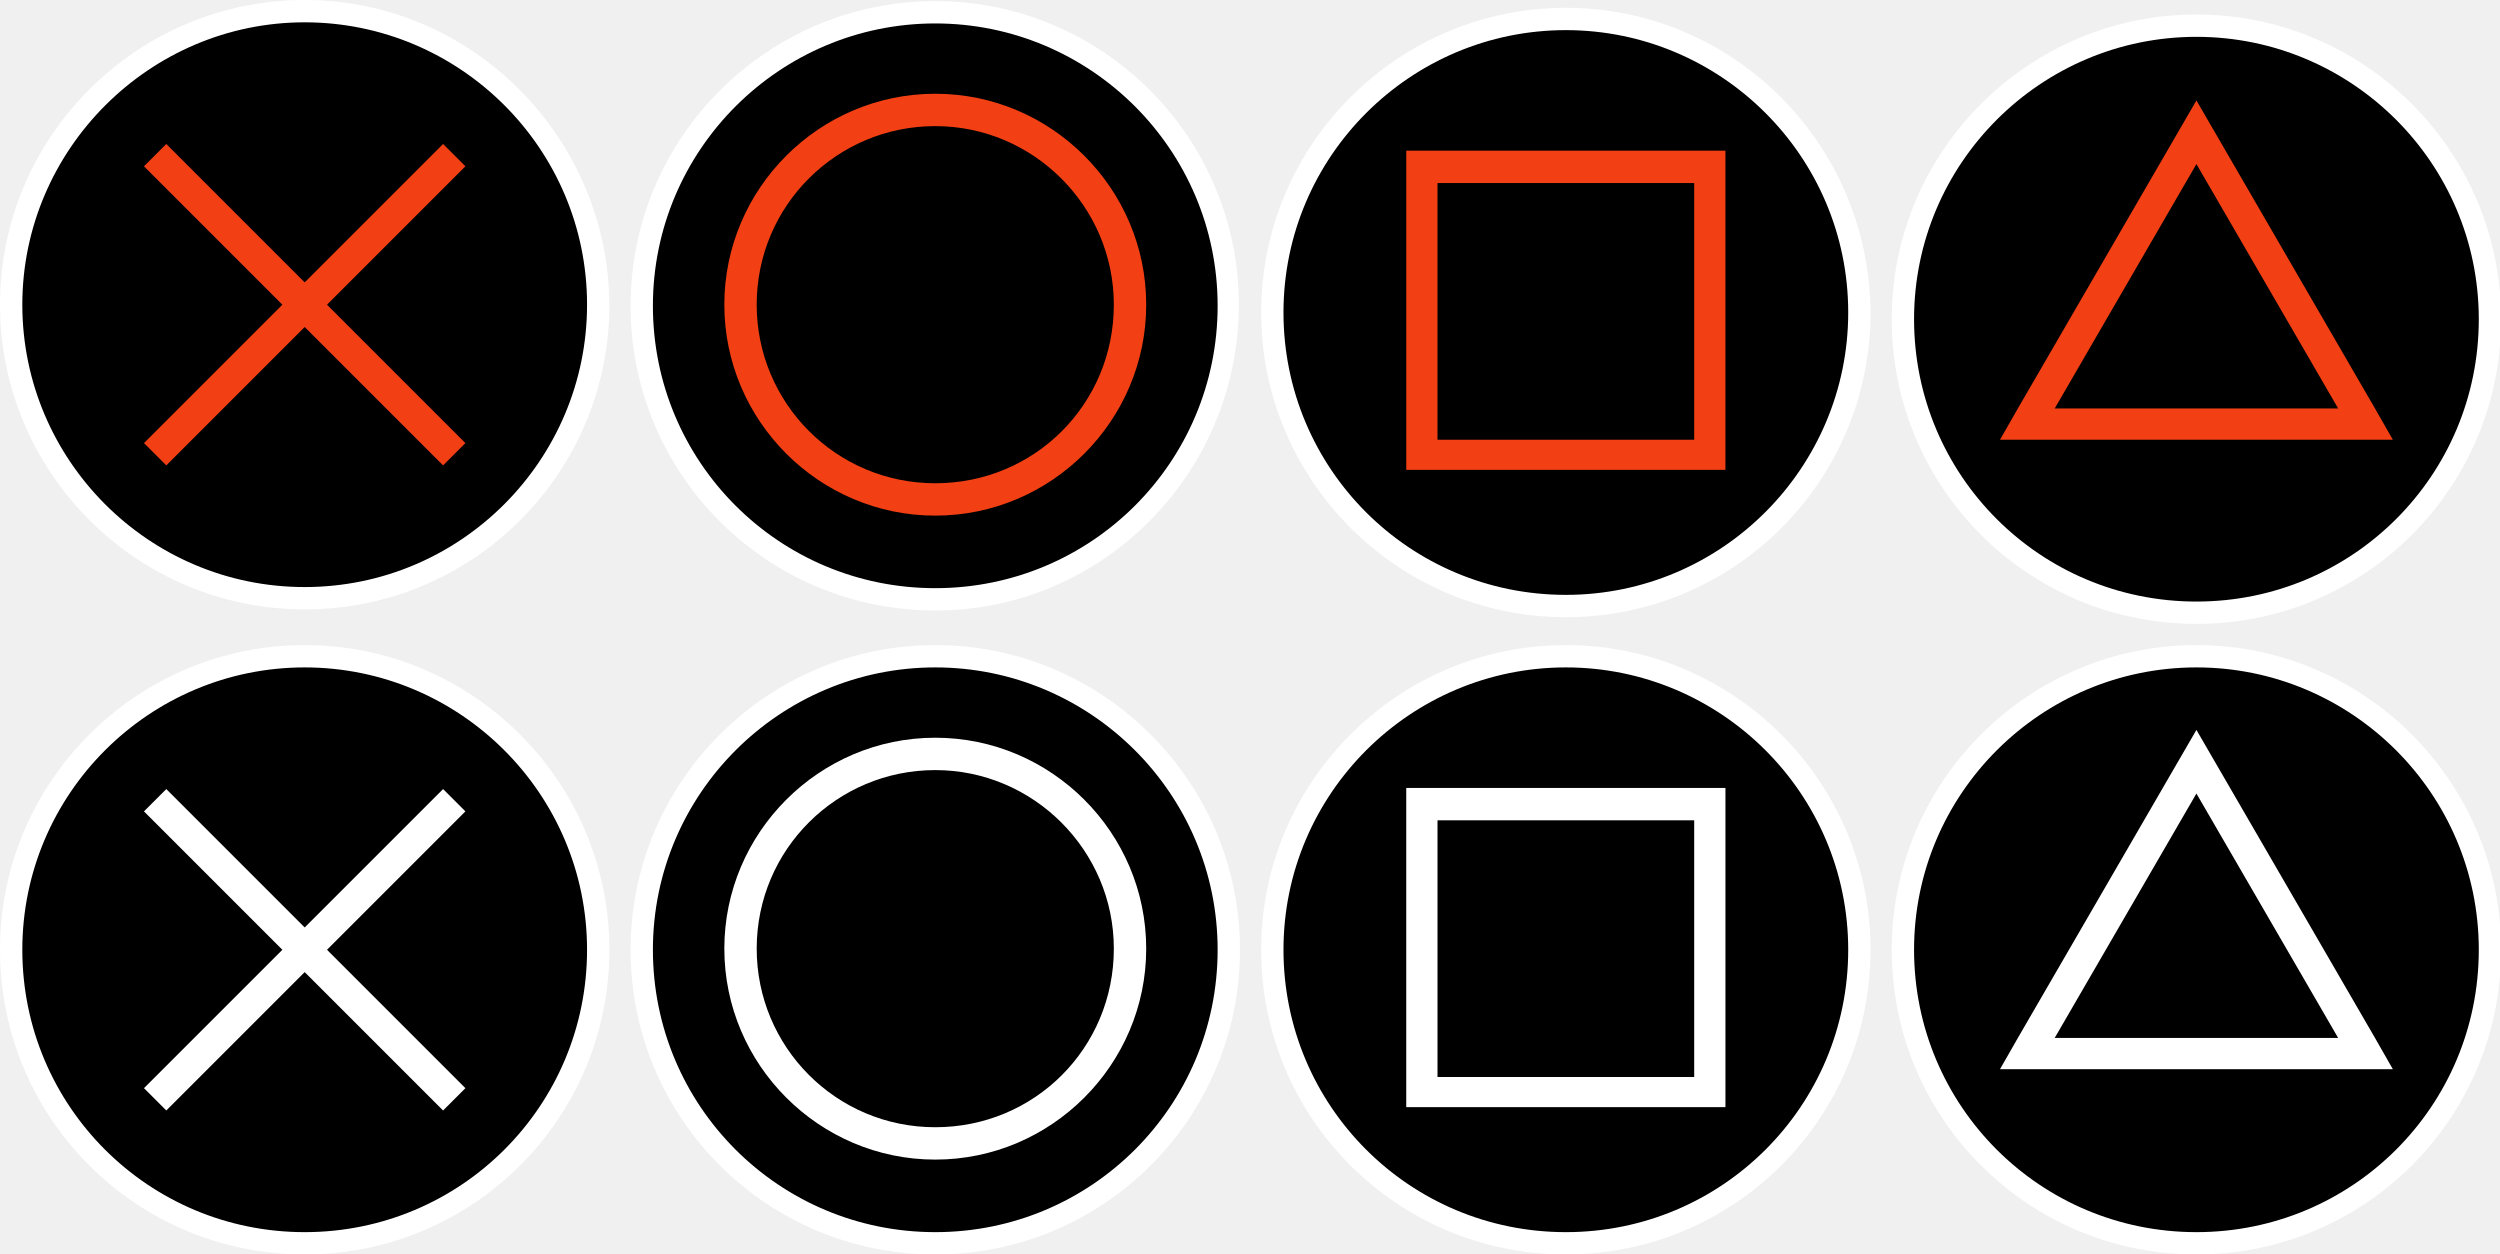
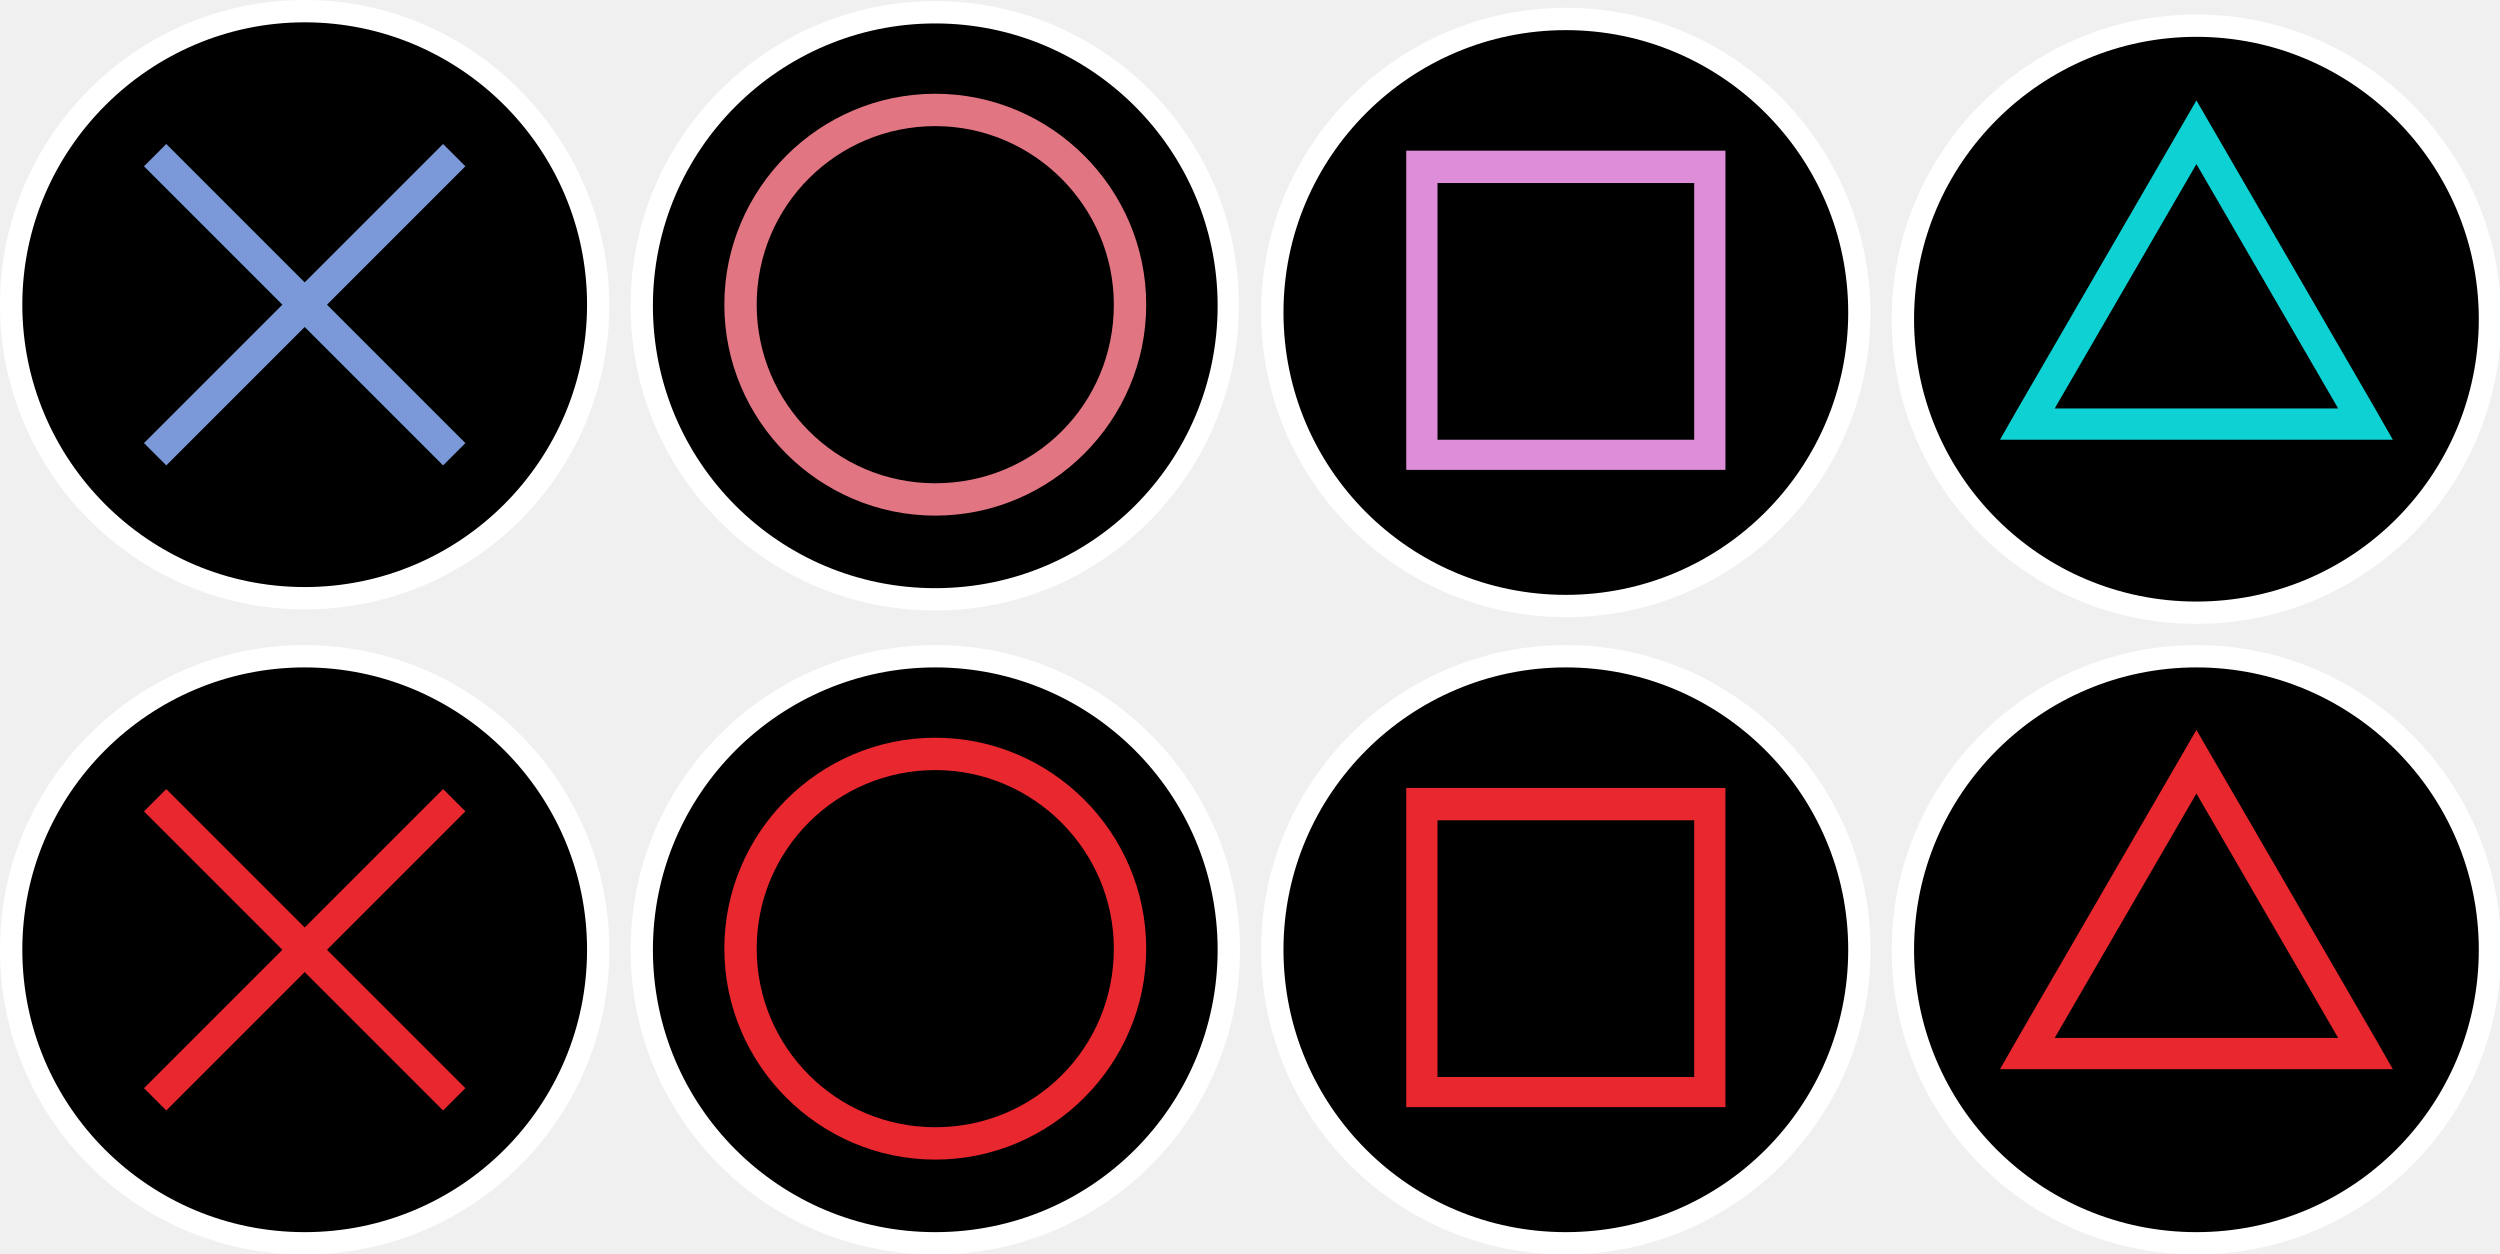
<svg xmlns="http://www.w3.org/2000/svg" version="1.1" id="Layer_1" x="0px" y="0px" width="224px" height="112.3px" viewBox="-847 484.7 224 112.3" style="enable-background:new -847 484.7 224 112.3;" xml:space="preserve">
  <defs id="defs4207" />
  <style type="text/css" id="style4116">
	.st0{fill:#2C2C2C;}
	.st1{fill:#222222;}
	.st2{fill:#7CB2E8;}
	.st3{fill:#FF6666;}
	.st4{fill:#FF69F8;}
	.st5{fill:#40E2A0;}
	.st6{fill:#D3D3D3;}
	.st7{fill:#DDDDDD;}
	.st8{fill:#834D17;}
	.st9{fill:#009999;}
	.st10{fill:#009607;}
	.st11{fill:#BF1D5F;}
</style>
  <g id="g4126">
    <g id="g4122">
      <path class="st0" d="M-819.7,538.3c-14.5,0-26.3-11.8-26.3-26.3s11.8-26.3,26.3-26.3s26.3,11.8,26.3,26.3    S-805.2,538.3-819.7,538.3z" id="path4118" style="fill:#000000;fill-opacity:1" />
      <path class="st1" d="M-819.7,486.7c13.9,0,25.3,11.3,25.3,25.3c0,13.9-11.3,25.3-25.3,25.3S-845,525.9-845,512    C-845,498.1-833.6,486.7-819.7,486.7 M-819.7,484.7c-15,0-27.3,12.2-27.3,27.3c0,15,12.2,27.3,27.3,27.3s27.3-12.2,27.3-27.3    C-792.5,497-804.7,484.7-819.7,484.7L-819.7,484.7z" id="path4120" style="fill:#ffffff;fill-opacity:1" />
    </g>
-     <polygon class="st2" points="-805.3,499.6 -807.3,497.6 -819.7,510 -832.1,497.6 -834.1,499.6 -821.7,512 -834.1,524.4    -832.1,526.4 -819.7,514 -807.3,526.4 -805.3,524.4 -817.7,512  " id="polygon4124" style="fill:#f24014;fill-opacity:1" />
+     <polygon class="st2" points="-805.3,499.6 -807.3,497.6 -819.7,510 -832.1,497.6 -834.1,499.6 -821.7,512 -834.1,524.4    -832.1,526.4 -819.7,514 -807.3,526.4 -805.3,524.4 -817.7,512  " id="polygon4124" style="fill:#7B99D9;fill-opacity:1" />
  </g>
  <g id="g4136">
    <g id="g4132">
      <path class="st0" d="M-763.2,538.2c-14.5,0-26.3-11.8-26.3-26.3c0-14.5,11.8-26.3,26.3-26.3S-737,497.5-737,512    C-737,526.5-748.7,538.2-763.2,538.2z" id="path4128" style="fill:#000000;fill-opacity:1" />
      <path class="st1" d="M-763.2,486.8c13.9,0,25.3,11.3,25.3,25.3s-11.3,25.3-25.3,25.3s-25.3-11.3-25.3-25.3    S-777.1,486.8-763.2,486.8 M-763.2,484.8c-15,0-27.3,12.2-27.3,27.3s12.2,27.3,27.3,27.3S-736,527-736,512    S-748.2,484.8-763.2,484.8L-763.2,484.8z" id="path4130" style="fill:#ffffff;fill-opacity:1" />
    </g>
-     <path class="st3" d="M-763.2,493.1c-10.4,0-18.9,8.5-18.9,18.9c0,10.4,8.5,18.9,18.9,18.9s18.9-8.5,18.9-18.9   C-744.3,501.6-752.8,493.1-763.2,493.1z M-763.2,528c-8.9,0-16-7.2-16-16c0-8.9,7.2-16,16-16s16,7.2,16,16   C-747.2,520.9-754.3,528-763.2,528z" id="path4134" style="fill:#f24014;fill-opacity:1" />
+     <path class="st3" d="M-763.2,493.1c-10.4,0-18.9,8.5-18.9,18.9c0,10.4,8.5,18.9,18.9,18.9s18.9-8.5,18.9-18.9   C-744.3,501.6-752.8,493.1-763.2,493.1z M-763.2,528c-8.9,0-16-7.2-16-16c0-8.9,7.2-16,16-16s16,7.2,16,16   C-747.2,520.9-754.3,528-763.2,528z" id="path4134" style="fill:#E17582;fill-opacity:1" />
  </g>
  <g id="g4146">
    <g id="g4142">
      <path class="st0" d="M-706.7,538.8c-14.5,0-26.3-11.8-26.3-26.3s11.8-26.3,26.3-26.3s26.3,11.8,26.3,26.3    S-692.2,538.8-706.7,538.8z" id="path4138" style="fill:#000000;fill-opacity:1" />
      <path class="st1" d="M-706.7,487.4c13.9,0,25.3,11.3,25.3,25.3c0,13.9-11.3,25.3-25.3,25.3s-25.3-11.3-25.3-25.3    C-732,498.7-720.6,487.4-706.7,487.4 M-706.7,485.4c-15,0-27.3,12.2-27.3,27.3c0,15,12.2,27.3,27.3,27.3s27.3-12.2,27.3-27.3    C-679.5,497.6-691.7,485.4-706.7,485.4L-706.7,485.4z" id="path4140" style="fill:#ffffff;fill-opacity:1" />
    </g>
-     <path class="st4" d="M-695.2,498.2h-23h-2.8v2.8v23v2.8h2.8h23h2.8v-2.8v-23v-2.8H-695.2z M-695.2,524.1h-23v-23h23V524.1z" id="path4144" style="fill:#f24014;fill-opacity:1" />
+     <path class="st4" d="M-695.2,498.2h-23h-2.8v2.8v23v2.8h2.8h23h2.8v-2.8v-23v-2.8H-695.2z M-695.2,524.1h-23v-23h23V524.1z" id="path4144" style="fill:#DE8DD8;fill-opacity:1" />
  </g>
  <g id="g4158">
    <g id="g4156">
      <g id="g4152">
        <path class="st0" d="M-650.2,539.5c-14.5,0-26.3-11.8-26.3-26.3s11.8-26.3,26.3-26.3s26.3,11.8,26.3,26.3     S-635.7,539.5-650.2,539.5z" id="path4148" style="fill:#000000;fill-opacity:1" />
        <path class="st1" d="M-650.2,488c13.9,0,25.3,11.3,25.3,25.3s-11.3,25.3-25.3,25.3s-25.3-11.3-25.3-25.3S-664.1,488-650.2,488      M-650.2,486c-15,0-27.3,12.2-27.3,27.3s12.2,27.3,27.3,27.3s27.3-12.2,27.3-27.3S-635.2,486-650.2,486L-650.2,486z" id="path4150" style="fill:#ffffff;fill-opacity:1" />
      </g>
-       <path class="st5" d="M-634.2,521.3l-16-27.6l-16,27.6l-1.6,2.8l3.3,0l14.3,0l14.3,0l3.3,0L-634.2,521.3z M-650.2,521.3l-12.7,0    l12.7-21.9l12.7,21.9L-650.2,521.3z" id="path4154" style="fill:#f24014;fill-opacity:1" />
+       <path class="st5" d="M-634.2,521.3l-16-27.6l-16,27.6l-1.6,2.8l3.3,0l14.3,0l14.3,0l3.3,0L-634.2,521.3z M-650.2,521.3l-12.7,0    l12.7-21.9l12.7,21.9L-650.2,521.3z" id="path4154" style="fill:#0DD1D3;fill-opacity:1" />
    </g>
  </g>
  <g id="g4168">
    <g id="g4164">
      <path class="st6" d="M-819.7,596.1c-14.5,0-26.3-11.8-26.3-26.3s11.8-26.3,26.3-26.3s26.3,11.8,26.3,26.3    S-805.2,596.1-819.7,596.1z" id="path4160" style="fill:#000000;fill-opacity:1" />
      <path class="st7" d="M-819.7,544.5c13.9,0,25.3,11.3,25.3,25.3s-11.3,25.3-25.3,25.3s-25.3-11.3-25.3-25.3    S-833.6,544.5-819.7,544.5 M-819.7,542.5c-15,0-27.3,12.2-27.3,27.3s12.2,27.3,27.3,27.3s27.3-12.2,27.3-27.3    S-804.7,542.5-819.7,542.5L-819.7,542.5z" id="path4162" style="fill:#ffffff;fill-opacity:1" />
    </g>
-     <polygon class="st8" points="-805.3,557.4 -807.3,555.4 -819.7,567.8 -832.1,555.4 -834.1,557.4 -821.7,569.8 -834.1,582.2    -832.1,584.2 -819.7,571.8 -807.3,584.2 -805.3,582.2 -817.7,569.8  " id="polygon4166" style="fill:#ffffff;fill-opacity:1" />
+     <polygon class="st8" points="-805.3,557.4 -807.3,555.4 -819.7,567.8 -832.1,555.4 -834.1,557.4 -821.7,569.8 -834.1,582.2    -832.1,584.2 -819.7,571.8 -807.3,584.2 -805.3,582.2 -817.7,569.8  " id="polygon4166" style="fill:#E8272F;fill-opacity:1" />
  </g>
  <g id="g4178">
    <g id="g4174">
      <path class="st6" d="M-763.2,595.9c-14.5,0-26.3-11.8-26.3-26.3s11.8-26.3,26.3-26.3s26.3,11.8,26.3,26.3    S-748.7,595.9-763.2,595.9z" id="path4170" style="fill:#000000;fill-opacity:1" />
      <path class="st7" d="M-763.2,544.5c13.9,0,25.3,11.3,25.3,25.3s-11.3,25.3-25.3,25.3s-25.3-11.3-25.3-25.3    S-777.1,544.5-763.2,544.5 M-763.2,542.5c-15,0-27.3,12.2-27.3,27.3s12.2,27.3,27.3,27.3s27.3-12.2,27.3-27.3    S-748.2,542.5-763.2,542.5L-763.2,542.5z" id="path4172" style="fill:#ffffff;fill-opacity:1" />
    </g>
-     <path class="st9" d="M-763.2,550.8c-10.4,0-18.9,8.5-18.9,18.9c0,10.4,8.5,18.9,18.9,18.9s18.9-8.5,18.9-18.9   C-744.3,559.3-752.8,550.8-763.2,550.8z M-763.2,585.7c-8.9,0-16-7.2-16-16c0-8.9,7.2-16,16-16s16,7.2,16,16   C-747.2,578.6-754.3,585.7-763.2,585.7z" id="path4176" style="fill:#ffffff;fill-opacity:1" />
+     <path class="st9" d="M-763.2,550.8c-10.4,0-18.9,8.5-18.9,18.9c0,10.4,8.5,18.9,18.9,18.9s18.9-8.5,18.9-18.9   C-744.3,559.3-752.8,550.8-763.2,550.8z M-763.2,585.7c-8.9,0-16-7.2-16-16c0-8.9,7.2-16,16-16s16,7.2,16,16   C-747.2,578.6-754.3,585.7-763.2,585.7z" id="path4176" style="fill:#E8272F;fill-opacity:1" />
  </g>
  <g id="g4188">
    <g id="g4184">
      <path class="st6" d="M-706.7,595.9c-14.5,0-26.3-11.8-26.3-26.3s11.8-26.3,26.3-26.3s26.3,11.8,26.3,26.3    S-692.2,595.9-706.7,595.9z" id="path4180" style="fill:#000000;fill-opacity:1" />
      <path class="st7" d="M-706.7,544.5c13.9,0,25.3,11.3,25.3,25.3s-11.3,25.3-25.3,25.3s-25.3-11.3-25.3-25.3    S-720.6,544.5-706.7,544.5 M-706.7,542.5c-15,0-27.3,12.2-27.3,27.3s12.2,27.3,27.3,27.3s27.3-12.2,27.3-27.3    S-691.7,542.5-706.7,542.5L-706.7,542.5z" id="path4182" style="fill:#ffffff;fill-opacity:1" />
    </g>
-     <path class="st10" d="M-695.2,555.3h-23h-2.8v2.8v23v2.8h2.8h23h2.8v-2.8v-23v-2.8H-695.2z M-695.2,581.2h-23v-23h23V581.2z" id="path4186" style="fill:#ffffff;fill-opacity:1" />
+     <path class="st10" d="M-695.2,555.3h-23h-2.8v2.8v23v2.8h2.8h23h2.8v-2.8v-23v-2.8H-695.2z M-695.2,581.2h-23v-23h23V581.2z" id="path4186" style="fill:#E8272F;fill-opacity:1" />
  </g>
  <g id="g4202">
    <g id="g4200">
      <g id="g4198">
        <g id="g4194">
          <path class="st6" d="M-650.2,596c-14.5,0-26.3-11.8-26.3-26.3s11.8-26.3,26.3-26.3s26.3,11.8,26.3,26.3S-635.7,596-650.2,596z" id="path4190" style="fill:#000000;fill-opacity:1" />
          <path class="st7" d="M-650.2,544.5c13.9,0,25.3,11.3,25.3,25.3s-11.3,25.3-25.3,25.3s-25.3-11.3-25.3-25.3      S-664.1,544.5-650.2,544.5 M-650.2,542.5c-15,0-27.3,12.2-27.3,27.3s12.2,27.3,27.3,27.3s27.3-12.2,27.3-27.3      S-635.2,542.5-650.2,542.5L-650.2,542.5z" id="path4192" style="fill:#ffffff;fill-opacity:1" />
        </g>
-         <path class="st11" d="M-634.2,577.7l-16-27.6l-16,27.6l-1.6,2.8l3.3,0l14.3,0l14.3,0l3.3,0L-634.2,577.7z M-650.2,577.7l-12.7,0     l12.7-21.9l12.7,21.9L-650.2,577.7z" id="path4196" style="fill:#ffffff;fill-opacity:1" />
+         <path class="st11" d="M-634.2,577.7l-16-27.6l-16,27.6l-1.6,2.8l3.3,0l14.3,0l14.3,0l3.3,0L-634.2,577.7z M-650.2,577.7l-12.7,0     l12.7-21.9l12.7,21.9L-650.2,577.7z" id="path4196" style="fill:#E8272F;fill-opacity:1" />
      </g>
    </g>
  </g>
</svg>
